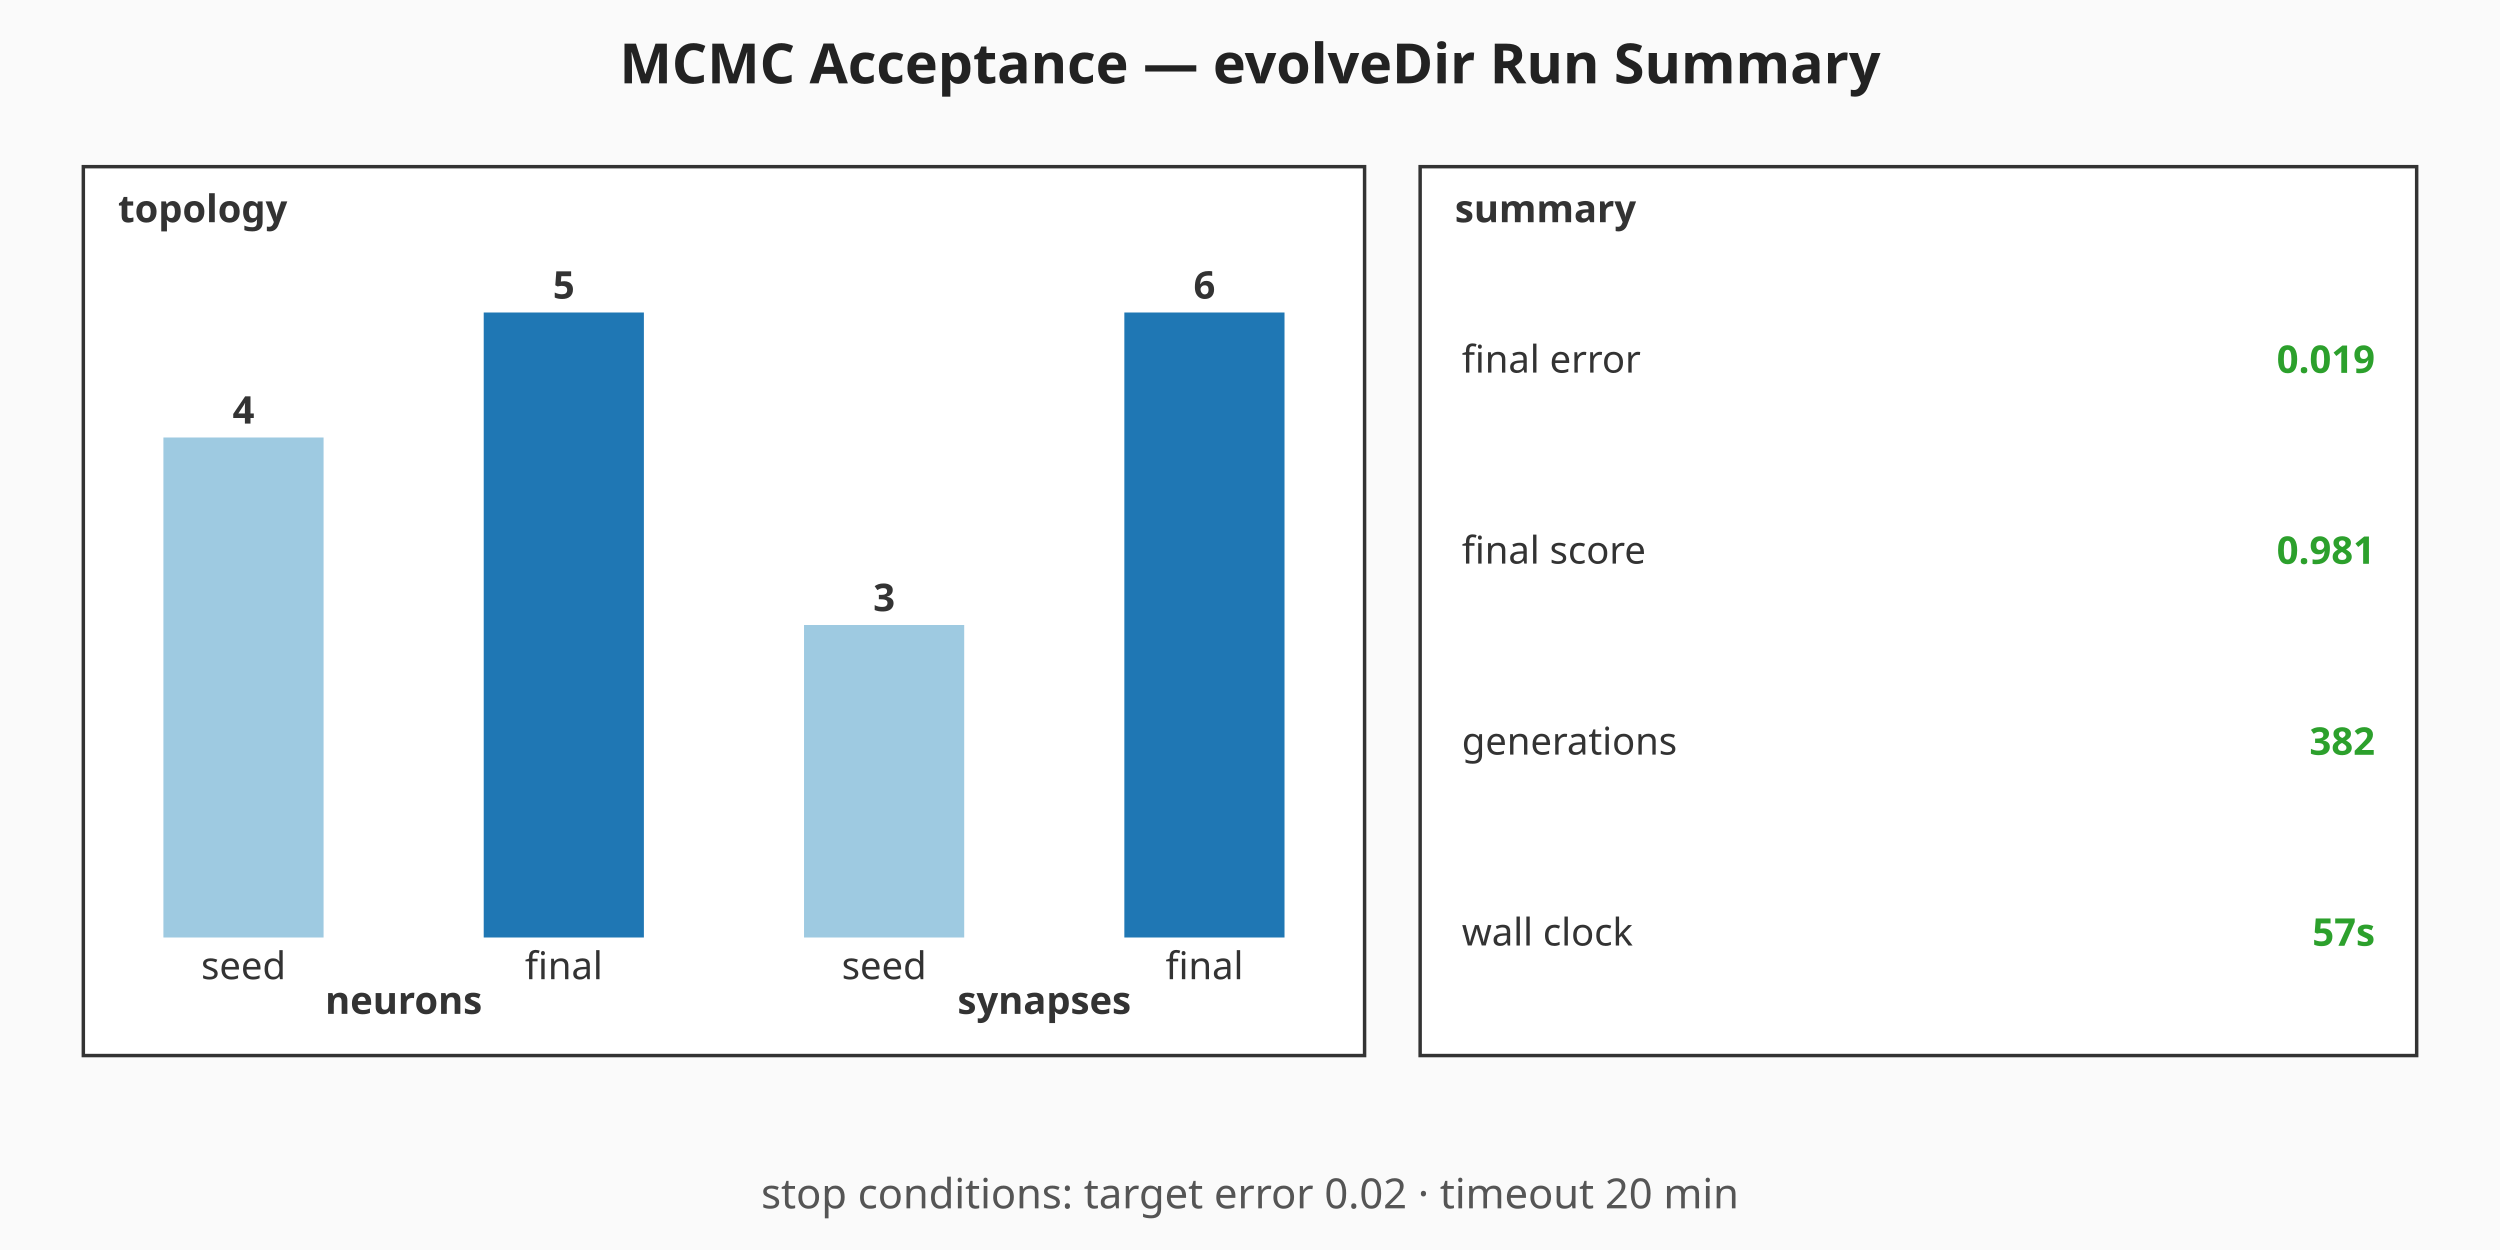
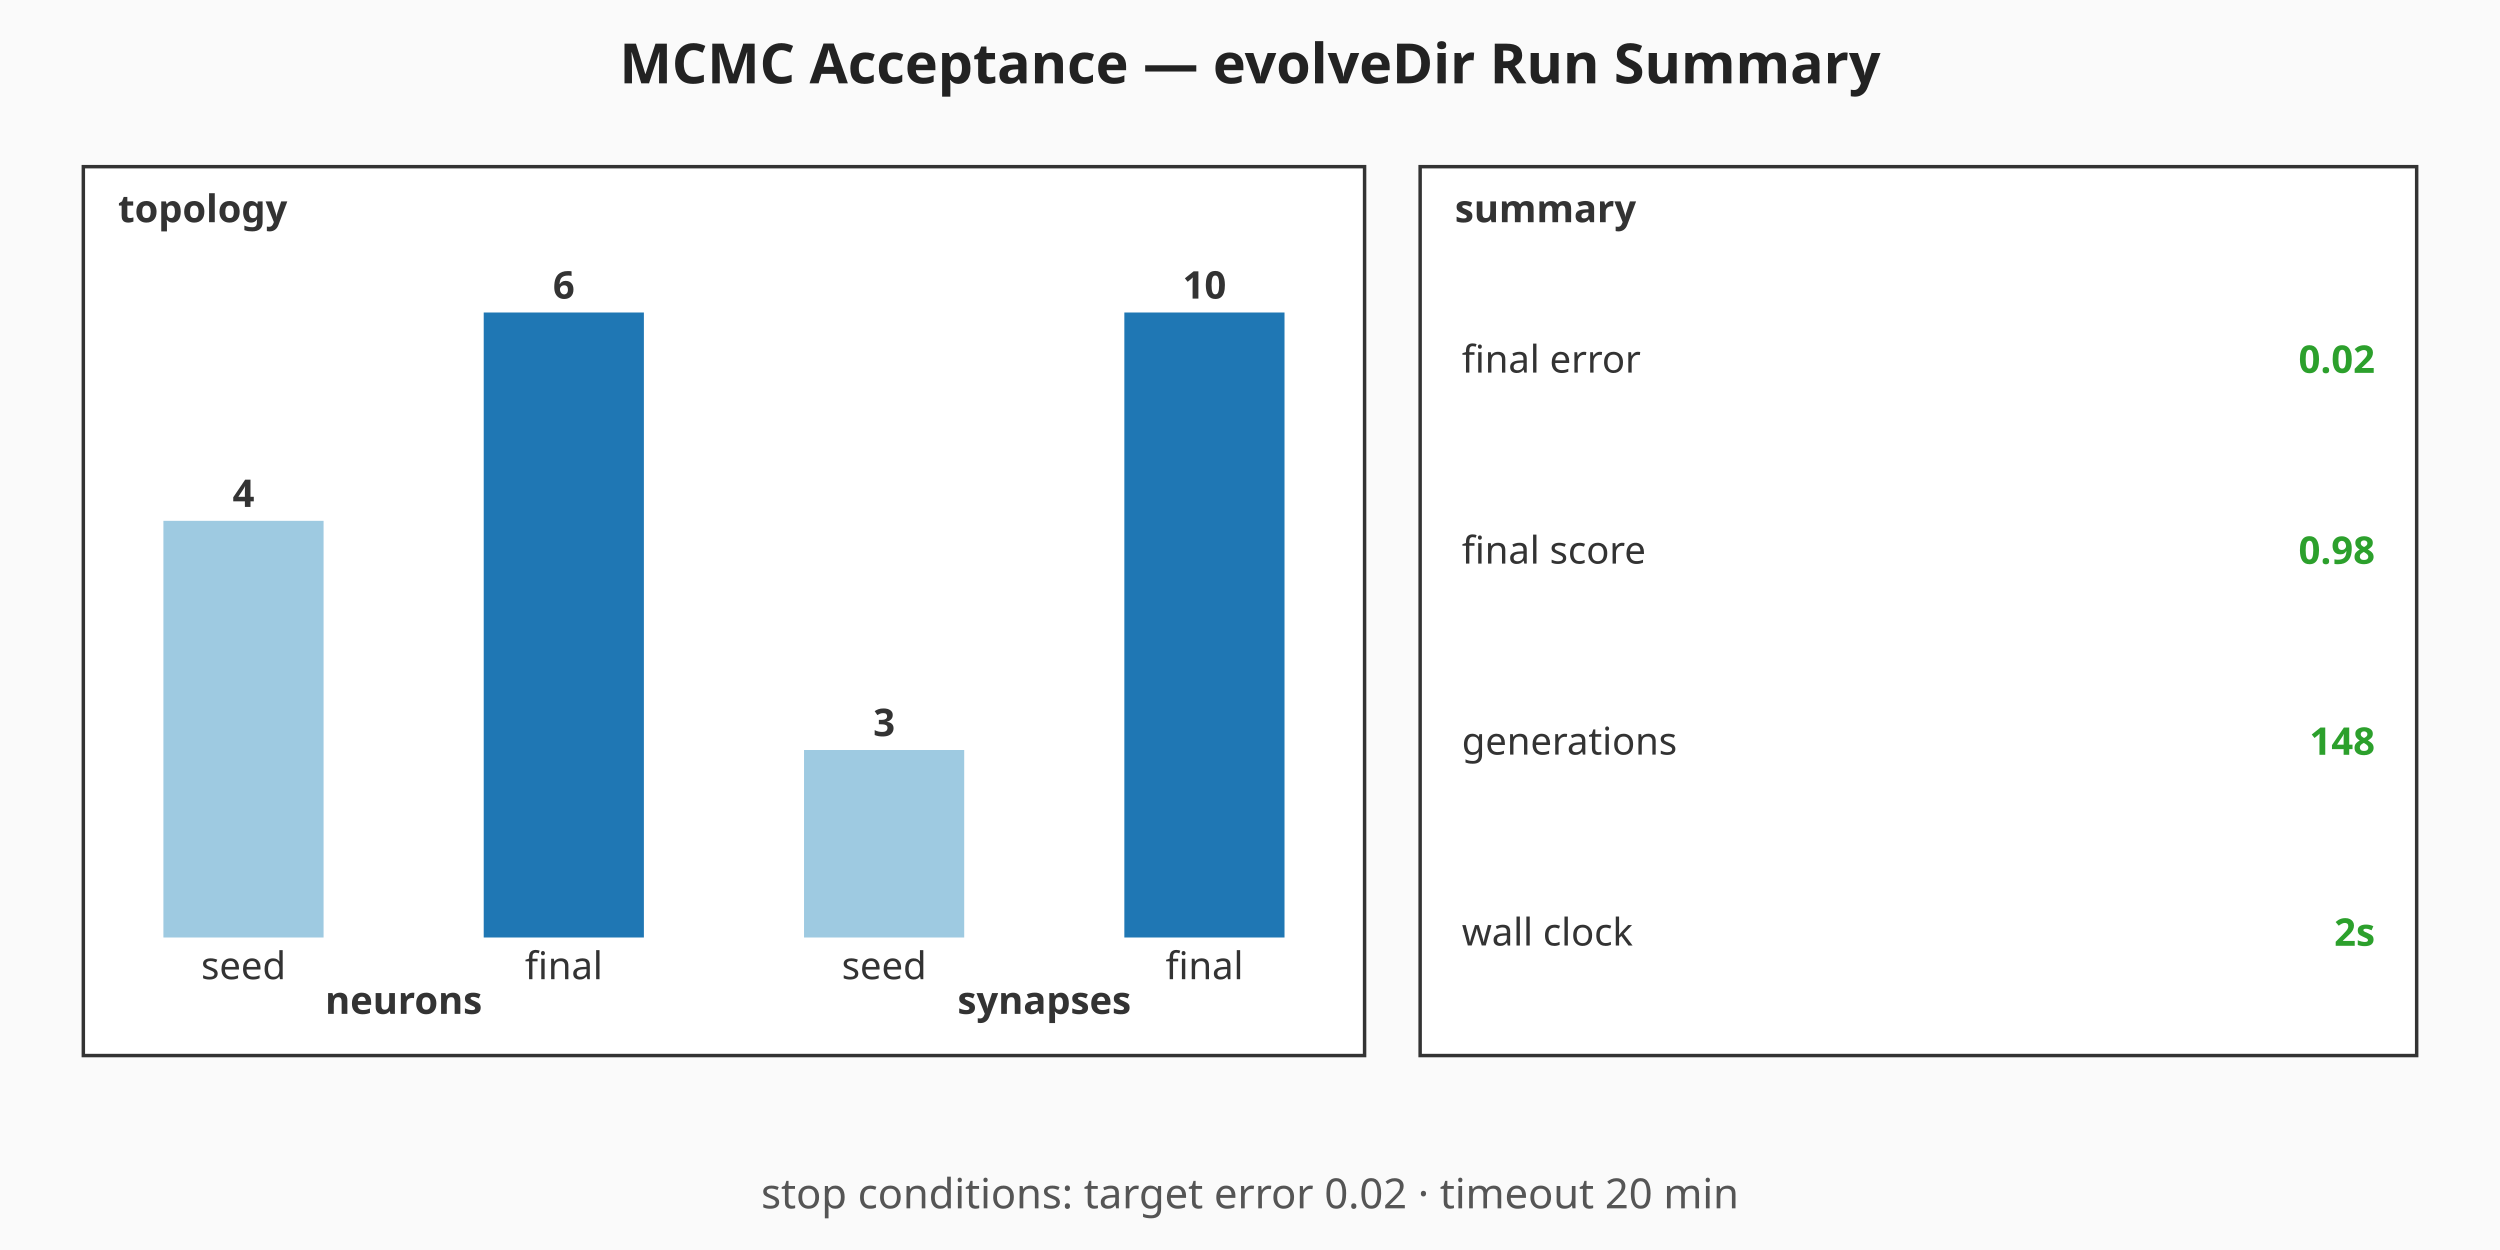
<svg xmlns="http://www.w3.org/2000/svg" viewBox="0 0 720 360" width="720" height="360" role="img" aria-label="MCMC Acceptance — evolveDir Run Summary summary chart">
  <rect width="720" height="360" fill="#fafafa" />
  <text x="360" y="24" text-anchor="middle" font-family="sans-serif" font-size="16" font-weight="bold" fill="#222">MCMC Acceptance — evolveDir Run Summary</text>
  <g class="topology" font-family="sans-serif" font-size="11" fill="#333">
    <rect x="24" y="48" width="369" height="256" fill="#ffffff" stroke="#333" stroke-width="1" />
    <text x="34" y="64" font-weight="bold">topology</text>
-     <rect class="topo-bar topo-bar-seed-neurons" x="47.06" y="126" width="46.13" height="144" fill="#9ecae1" />
-     <text x="70.13" y="122" text-anchor="middle" font-weight="bold">4</text>
+     <rect class="topo-bar topo-bar-seed-neurons" x="47.06" y="150" width="46.13" height="120" fill="#9ecae1" />
+     <text x="70.13" y="146" text-anchor="middle" font-weight="bold">4</text>
    <text x="70.13" y="282" text-anchor="middle">seed</text>
    <rect class="topo-bar topo-bar-final-neurons" x="139.31" y="90" width="46.13" height="180" fill="#1f77b4" />
-     <text x="162.38" y="86" text-anchor="middle" font-weight="bold">5</text>
+     <text x="162.38" y="86" text-anchor="middle" font-weight="bold">6</text>
    <text x="162.38" y="282" text-anchor="middle">final</text>
    <text x="116.25" y="292" text-anchor="middle" font-weight="bold">neurons</text>
-     <rect class="topo-bar topo-bar-seed-synapses" x="231.56" y="180" width="46.13" height="90" fill="#9ecae1" />
-     <text x="254.63" y="176" text-anchor="middle" font-weight="bold">3</text>
+     <rect class="topo-bar topo-bar-seed-synapses" x="231.56" y="216" width="46.13" height="54" fill="#9ecae1" />
+     <text x="254.63" y="212" text-anchor="middle" font-weight="bold">3</text>
    <text x="254.63" y="282" text-anchor="middle">seed</text>
    <rect class="topo-bar topo-bar-final-synapses" x="323.81" y="90" width="46.13" height="180" fill="#1f77b4" />
-     <text x="346.88" y="86" text-anchor="middle" font-weight="bold">6</text>
+     <text x="346.88" y="86" text-anchor="middle" font-weight="bold">10</text>
    <text x="346.88" y="282" text-anchor="middle">final</text>
    <text x="300.75" y="292" text-anchor="middle" font-weight="bold">synapses</text>
  </g>
  <g class="callouts" font-family="sans-serif" font-size="11" fill="#333">
    <rect x="409" y="48" width="287" height="256" fill="#ffffff" stroke="#333" stroke-width="1" />
    <text x="419" y="64" font-weight="bold">summary</text>
    <text class="callout-label" x="421" y="103.5" dominant-baseline="middle">final error</text>
-     <text class="callout-value" x="684" y="103.5" text-anchor="end" dominant-baseline="middle" font-weight="bold" fill="#2ca02c">0.019</text>
+     <text class="callout-value" x="684" y="103.5" text-anchor="end" dominant-baseline="middle" font-weight="bold" fill="#2ca02c">0.02</text>
    <text class="callout-label" x="421" y="158.5" dominant-baseline="middle">final score</text>
-     <text class="callout-value" x="684" y="158.5" text-anchor="end" dominant-baseline="middle" font-weight="bold" fill="#2ca02c">0.981</text>
+     <text class="callout-value" x="684" y="158.5" text-anchor="end" dominant-baseline="middle" font-weight="bold" fill="#2ca02c">0.98</text>
    <text class="callout-label" x="421" y="213.5" dominant-baseline="middle">generations</text>
-     <text class="callout-value" x="684" y="213.5" text-anchor="end" dominant-baseline="middle" font-weight="bold" fill="#2ca02c">382</text>
+     <text class="callout-value" x="684" y="213.5" text-anchor="end" dominant-baseline="middle" font-weight="bold" fill="#2ca02c">148</text>
    <text class="callout-label" x="421" y="268.5" dominant-baseline="middle">wall clock</text>
-     <text class="callout-value" x="684" y="268.5" text-anchor="end" dominant-baseline="middle" font-weight="bold" fill="#2ca02c">57s</text>
+     <text class="callout-value" x="684" y="268.5" text-anchor="end" dominant-baseline="middle" font-weight="bold" fill="#2ca02c">2s</text>
  </g>
  <g class="caption" font-family="sans-serif" font-size="12" fill="#555">
    <text x="360" y="348" text-anchor="middle">stop conditions: target error 0.02 · timeout 20 min</text>
  </g>
</svg>
